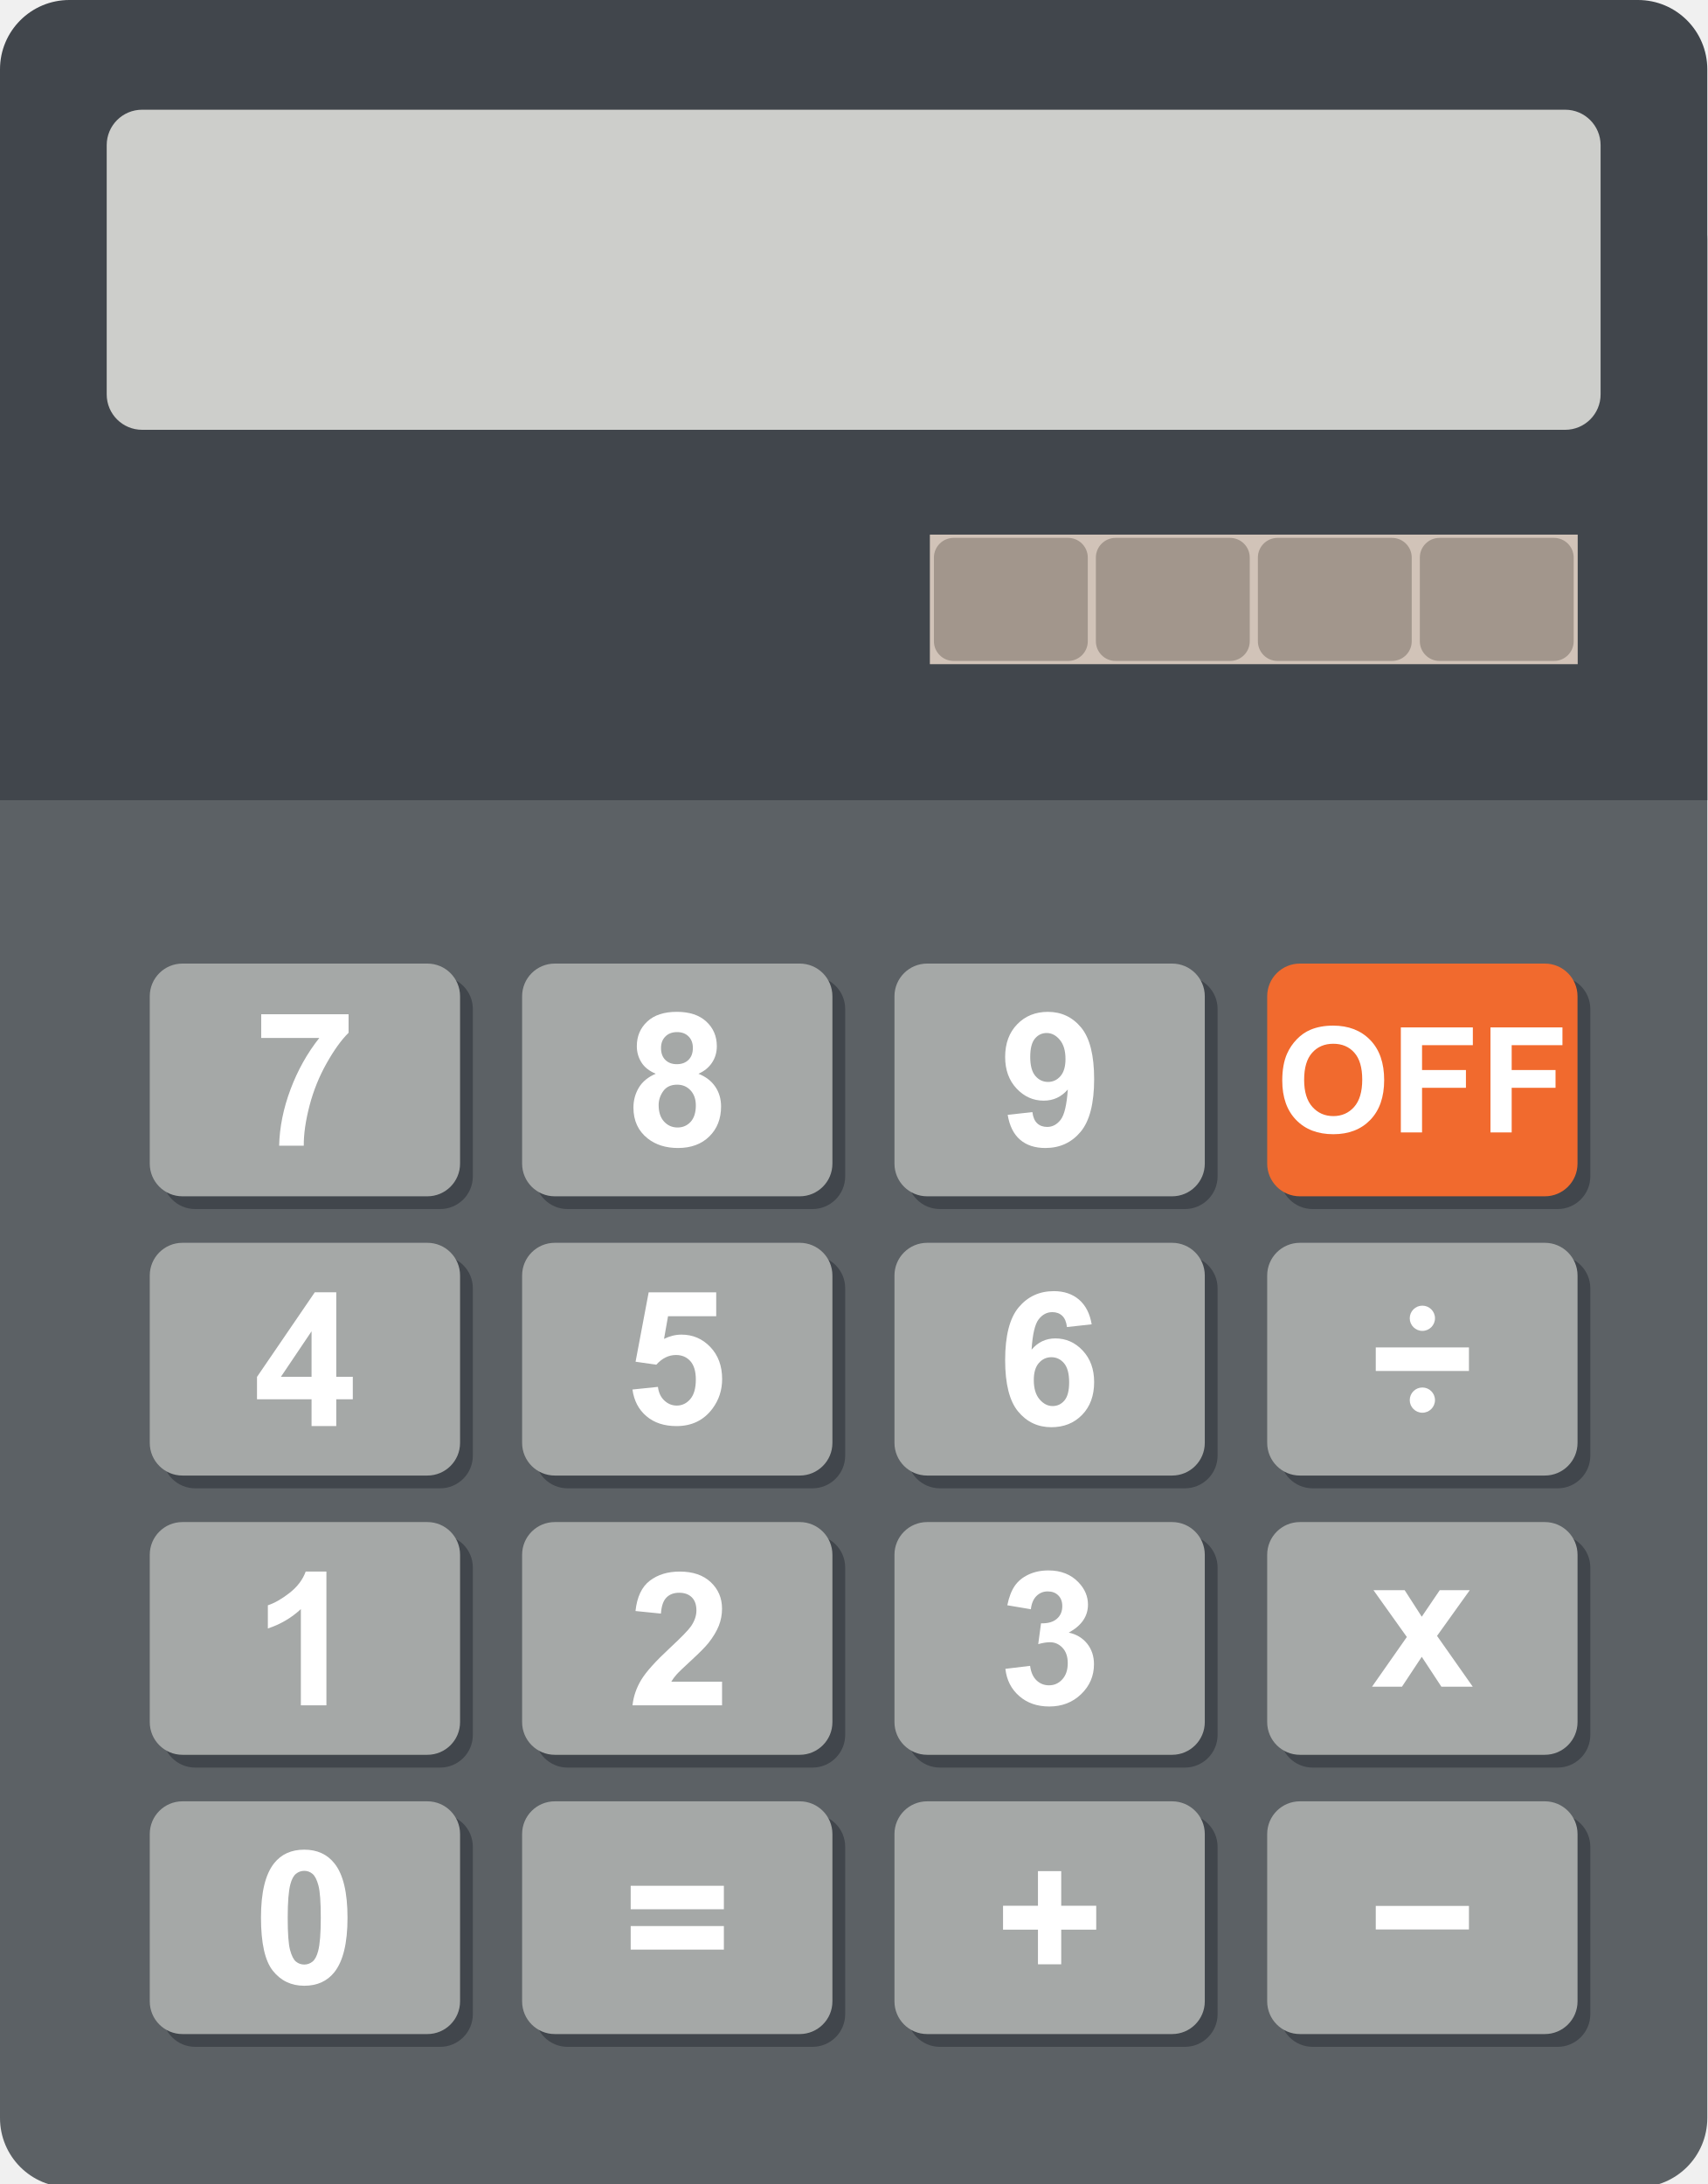
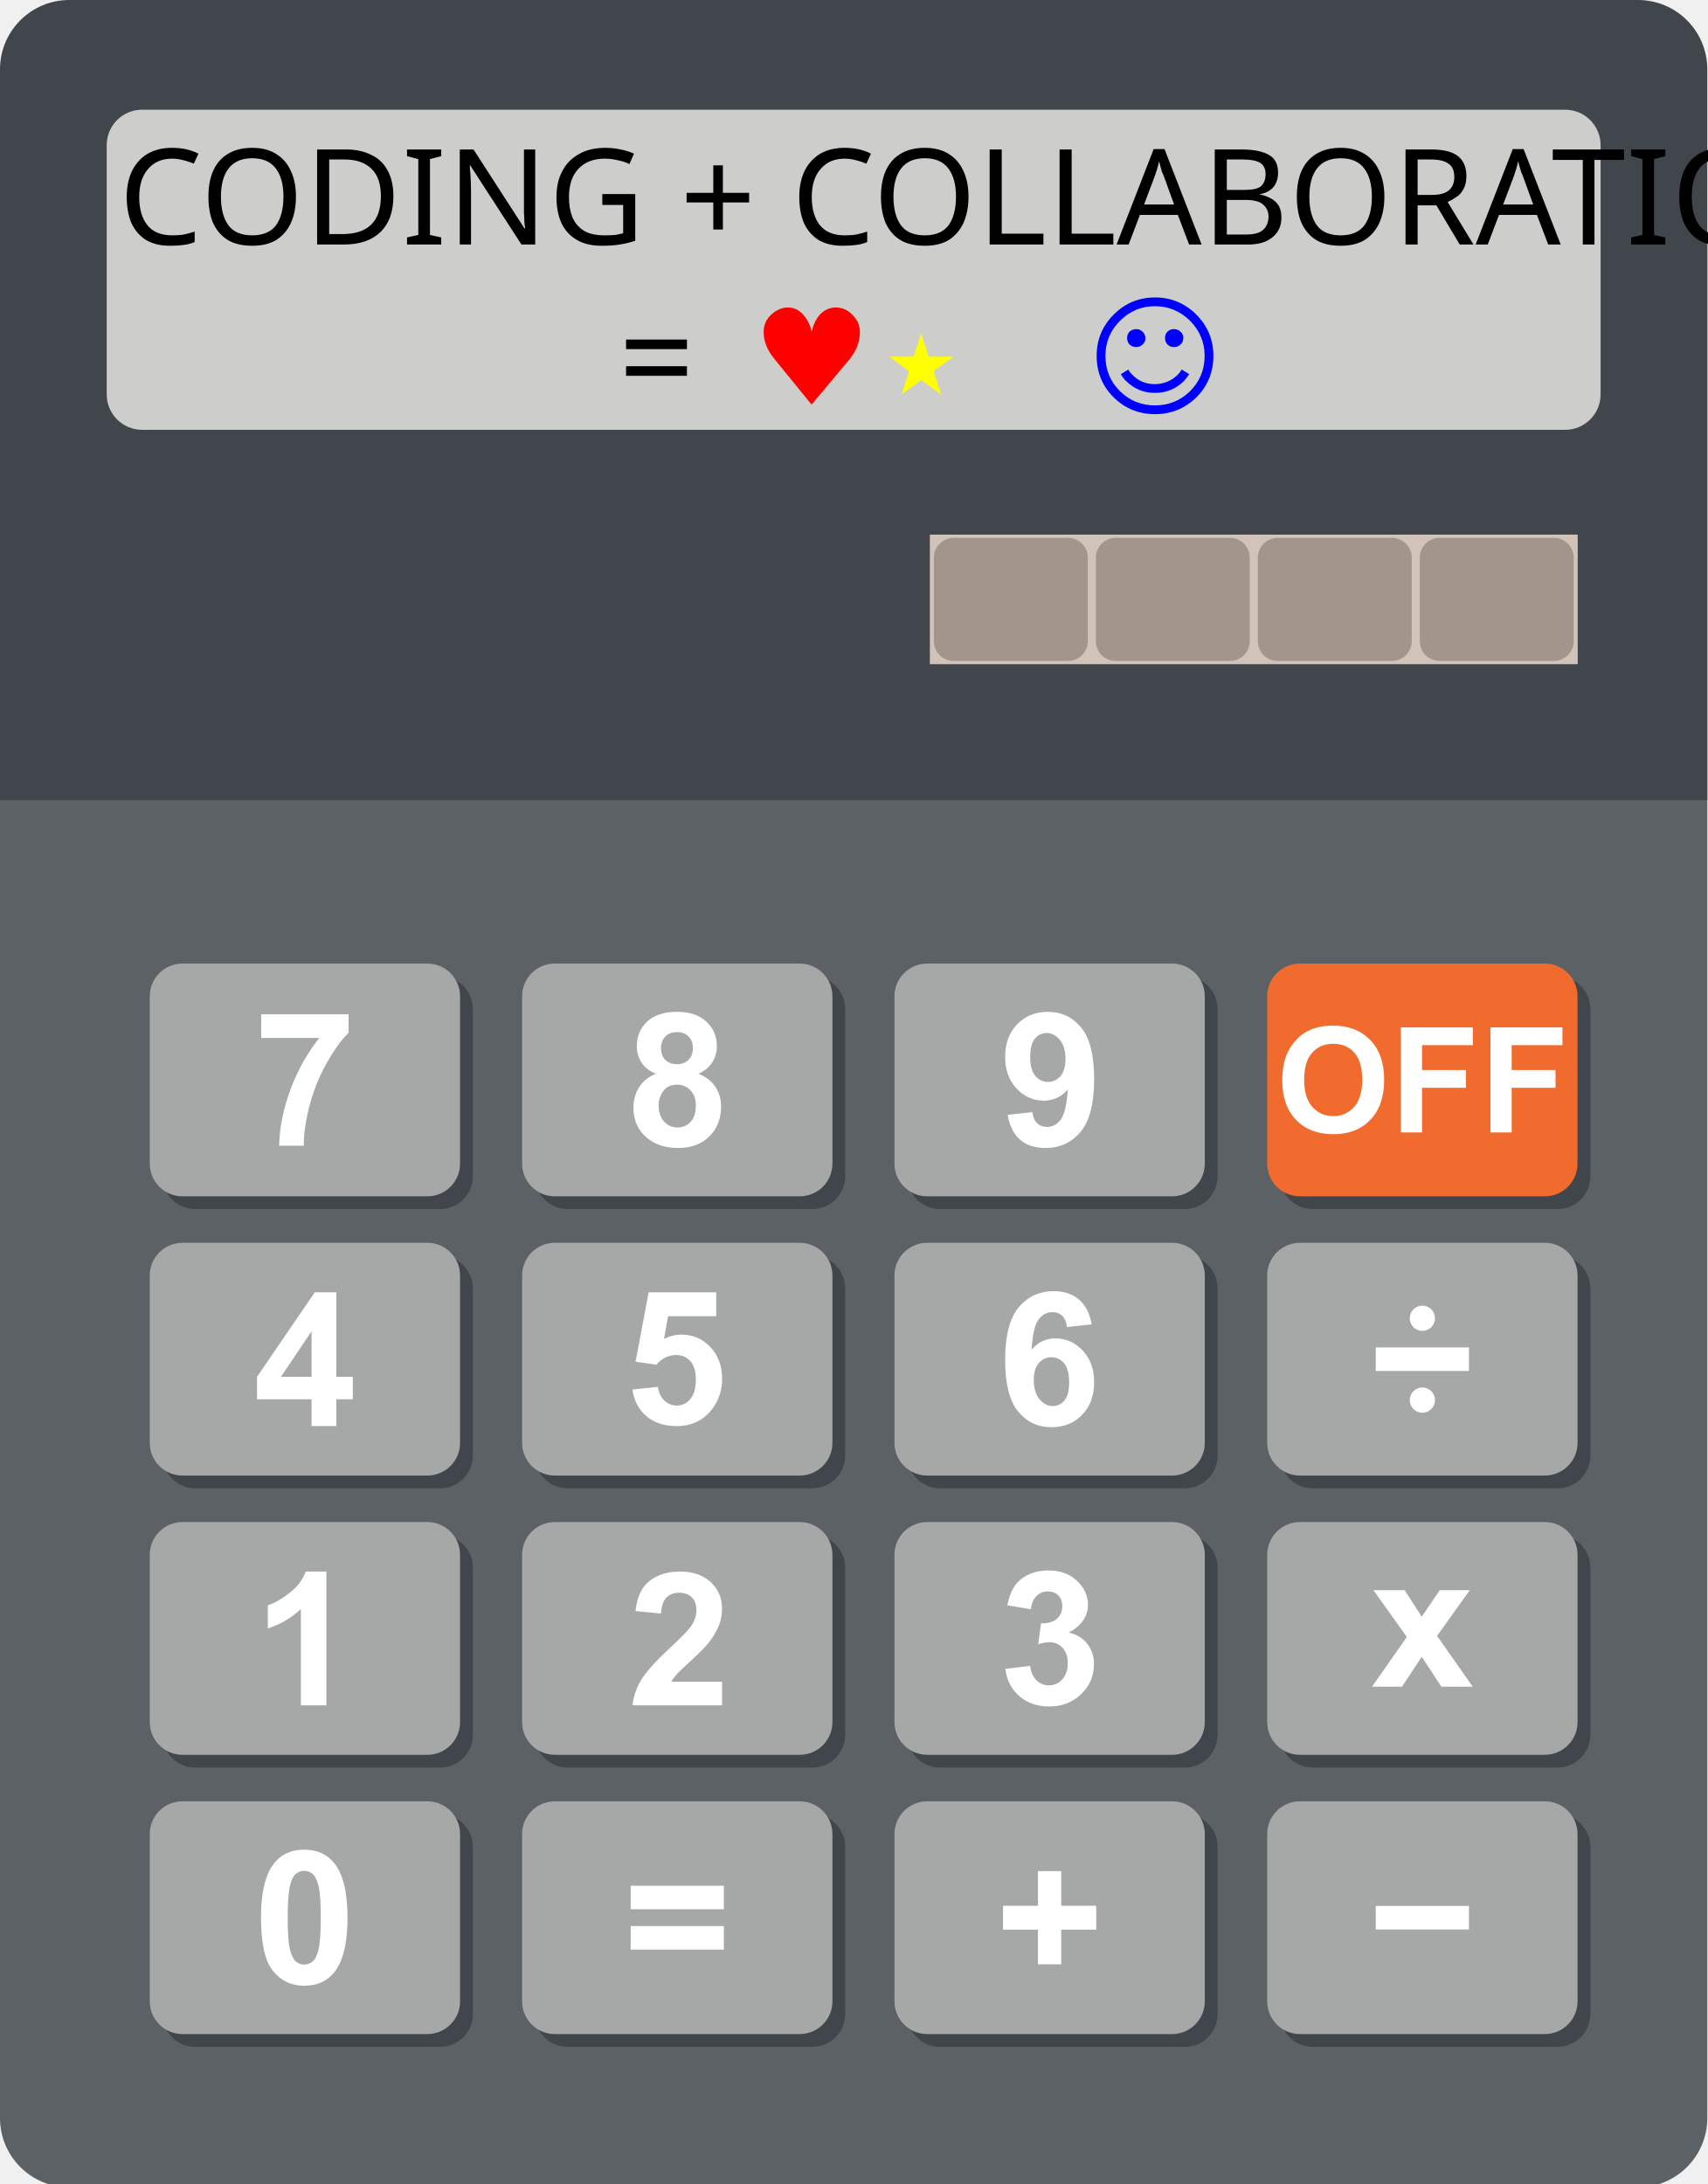
<svg xmlns="http://www.w3.org/2000/svg" version="1.1" id="calculator" x="0px" y="0px" viewBox="0 0 64.001 81.875" enable-background="new 0 0 64.001 81.875" xml:space="preserve">
  <path id="calcBody" fill="#5C6165" d="M61.401,82H2.599C1.163,82,0,80.837,0,79.401V8.982c0-1.435,1.163-2.599,2.599-2.599h58.803  C62.837,6.383,64,7.547,64,8.982v70.419C64,80.837,62.837,82,61.401,82z" />
  <g id="calButtons">
    <path fill="#41464C" d="M16.5,36.602h-4.591H7.318c-0.677,0-1.225,0.548-1.225,1.225v6.273c0,0.677,0.548,1.226,1.225,1.226H16.5   c0.677,0,1.225-0.549,1.225-1.226v-6.273C17.725,37.15,17.177,36.602,16.5,36.602z" />
    <path fill="#41464C" d="M30.458,36.602h-4.591h-4.591c-0.677,0-1.225,0.548-1.225,1.225v6.273c0,0.677,0.548,1.226,1.225,1.226   h9.182c0.677,0,1.225-0.549,1.225-1.226v-6.273C31.684,37.15,31.135,36.602,30.458,36.602z" />
    <path fill="#41464C" d="M44.417,36.602h-4.591h-4.591c-0.677,0-1.226,0.548-1.226,1.225v6.273c0,0.677,0.549,1.226,1.226,1.226   h9.182c0.677,0,1.226-0.549,1.226-1.226v-6.273C45.643,37.15,45.094,36.602,44.417,36.602z" />
    <path fill="#41464C" d="M16.5,47.071h-4.591H7.318c-0.677,0-1.225,0.548-1.225,1.225v6.273c0,0.677,0.548,1.226,1.225,1.226H16.5   c0.677,0,1.225-0.549,1.225-1.226v-6.273C17.725,47.619,17.177,47.071,16.5,47.071z" />
    <path fill="#41464C" d="M30.458,47.071h-4.591h-4.591c-0.677,0-1.225,0.548-1.225,1.225v6.273c0,0.677,0.548,1.226,1.225,1.226   h9.182c0.677,0,1.225-0.549,1.225-1.226v-6.273C31.684,47.619,31.135,47.071,30.458,47.071z" />
    <path fill="#41464C" d="M44.417,47.071h-4.591h-4.591c-0.677,0-1.226,0.548-1.226,1.225v6.273c0,0.677,0.549,1.226,1.226,1.226   h9.182c0.677,0,1.226-0.549,1.226-1.226v-6.273C45.643,47.619,45.094,47.071,44.417,47.071z" />
    <path fill="#41464C" d="M16.5,57.54h-4.591H7.318c-0.677,0-1.225,0.549-1.225,1.225v6.274c0,0.676,0.548,1.225,1.225,1.225H16.5   c0.677,0,1.225-0.549,1.225-1.225v-6.274C17.725,58.089,17.177,57.54,16.5,57.54z" />
    <path fill="#41464C" d="M30.458,57.54h-4.591h-4.591c-0.677,0-1.225,0.549-1.225,1.225v6.274c0,0.676,0.548,1.225,1.225,1.225   h9.182c0.677,0,1.225-0.549,1.225-1.225v-6.274C31.684,58.089,31.135,57.54,30.458,57.54z" />
    <path fill="#41464C" d="M44.417,57.54h-4.591h-4.591c-0.677,0-1.226,0.549-1.226,1.225v6.274c0,0.676,0.549,1.225,1.226,1.225   h9.182c0.677,0,1.226-0.549,1.226-1.225v-6.274C45.643,58.089,45.094,57.54,44.417,57.54z" />
    <path fill="#41464C" d="M16.5,68.009h-4.591H7.318c-0.677,0-1.225,0.549-1.225,1.226v6.273c0,0.677,0.548,1.225,1.225,1.225H16.5   c0.677,0,1.225-0.548,1.225-1.225v-6.273C17.725,68.558,17.177,68.009,16.5,68.009z" />
    <path fill="#41464C" d="M44.417,68.009h-4.591h-4.591c-0.677,0-1.226,0.549-1.226,1.226v6.273c0,0.677,0.549,1.225,1.226,1.225   h9.182c0.677,0,1.226-0.548,1.226-1.225v-6.273C45.643,68.558,45.094,68.009,44.417,68.009z" />
    <path fill="#41464C" d="M30.458,68.009h-4.591h-4.591c-0.677,0-1.225,0.549-1.225,1.226v6.273c0,0.677,0.548,1.225,1.225,1.225   h9.182c0.677,0,1.225-0.548,1.225-1.225v-6.273C31.684,68.558,31.135,68.009,30.458,68.009z" />
    <path fill="#41464C" d="M49.207,45.326h9.182c0.677,0,1.226-0.549,1.226-1.226v-6.273c0-0.677-0.549-1.225-1.226-1.225h-4.591   h-4.591c-0.677,0-1.225,0.548-1.225,1.225v6.273C47.982,44.777,48.53,45.326,49.207,45.326z" />
    <path fill="#41464C" d="M58.389,68.009h-4.591h-4.591c-0.677,0-1.225,0.549-1.225,1.226v6.273c0,0.677,0.548,1.225,1.225,1.225   h9.182c0.677,0,1.226-0.548,1.226-1.225v-6.273C59.614,68.558,59.065,68.009,58.389,68.009z" />
    <path fill="#41464C" d="M58.389,57.54h-4.591h-4.591c-0.677,0-1.225,0.549-1.225,1.225v6.274c0,0.677,0.548,1.225,1.225,1.225   h9.182c0.677,0,1.226-0.548,1.226-1.225v-6.274C59.614,58.089,59.065,57.54,58.389,57.54z" />
    <path fill="#41464C" d="M58.389,47.071h-4.591h-4.591c-0.677,0-1.225,0.548-1.225,1.225v6.273c0,0.677,0.548,1.226,1.225,1.226   h9.182c0.677,0,1.226-0.549,1.226-1.226v-6.273C59.614,47.619,59.065,47.071,58.389,47.071z" />
  </g>
  <g id="calcDigits">
    <path fill="#A5A8A7" d="M16.021,44.848H6.839c-0.677,0-1.225-0.549-1.225-1.226v-6.273c0-0.677,0.548-1.226,1.225-1.226h4.591   h4.591c0.677,0,1.225,0.549,1.225,1.226v6.273C17.246,44.299,16.698,44.848,16.021,44.848z" />
    <g>
      <path fill="#FFFFFF" d="M9.792,38.911v-0.889h3.275v0.695c-0.271,0.266-0.545,0.648-0.825,1.146    c-0.28,0.498-0.493,1.026-0.639,1.586s-0.219,1.06-0.216,1.501h-0.923c0.016-0.69,0.158-1.395,0.427-2.113    c0.27-0.718,0.629-1.36,1.079-1.926H9.792z" />
    </g>
    <path fill="#A5A8A7" d="M29.979,44.848h-9.182c-0.677,0-1.225-0.549-1.225-1.226v-6.273c0-0.677,0.548-1.226,1.225-1.226h4.591   h4.591c0.677,0,1.225,0.549,1.225,1.226v6.273C31.205,44.299,30.656,44.848,29.979,44.848z" />
    <g>
      <path fill="#FFFFFF" d="M24.581,40.253c-0.248-0.104-0.428-0.248-0.54-0.431c-0.113-0.183-0.169-0.383-0.169-0.602    c0-0.373,0.13-0.68,0.39-0.923c0.26-0.243,0.63-0.365,1.109-0.365c0.475,0,0.844,0.122,1.106,0.365    c0.263,0.243,0.394,0.551,0.394,0.923c0,0.232-0.06,0.438-0.181,0.619c-0.12,0.181-0.29,0.319-0.508,0.414    c0.277,0.111,0.488,0.274,0.632,0.487c0.144,0.213,0.216,0.46,0.216,0.74c0,0.461-0.147,0.836-0.441,1.124    c-0.294,0.289-0.686,0.433-1.174,0.433c-0.455,0-0.833-0.119-1.135-0.357c-0.357-0.281-0.535-0.668-0.535-1.159    c0-0.27,0.067-0.519,0.201-0.745C24.081,40.551,24.292,40.376,24.581,40.253z M24.69,41.429c0,0.264,0.068,0.469,0.203,0.617    c0.135,0.147,0.304,0.222,0.506,0.222c0.198,0,0.361-0.071,0.491-0.213c0.129-0.142,0.194-0.347,0.194-0.615    c0-0.234-0.066-0.422-0.198-0.564s-0.299-0.213-0.501-0.213c-0.234,0-0.408,0.081-0.523,0.242S24.69,41.241,24.69,41.429z     M24.779,39.289c0,0.191,0.054,0.34,0.162,0.446c0.108,0.107,0.252,0.16,0.431,0.16c0.182,0,0.327-0.054,0.437-0.162    c0.109-0.108,0.164-0.257,0.164-0.448c0-0.18-0.054-0.323-0.162-0.431s-0.25-0.162-0.428-0.162c-0.184,0-0.331,0.055-0.439,0.164    C24.833,38.965,24.779,39.109,24.779,39.289z" />
    </g>
    <path fill="#A5A8A7" d="M43.938,44.848h-9.182c-0.677,0-1.226-0.549-1.226-1.226v-6.273c0-0.677,0.549-1.226,1.226-1.226h4.591   h4.591c0.676,0,1.225,0.549,1.225,1.226v6.273C45.163,44.299,44.614,44.848,43.938,44.848z" />
    <g>
      <path fill="#FFFFFF" d="M37.774,41.794l0.927-0.103c0.022,0.189,0.082,0.328,0.178,0.419c0.095,0.091,0.221,0.137,0.378,0.137    c0.197,0,0.366-0.091,0.505-0.272c0.138-0.182,0.227-0.559,0.266-1.132c-0.241,0.28-0.542,0.419-0.903,0.419    c-0.394,0-0.732-0.151-1.018-0.455c-0.285-0.303-0.428-0.698-0.428-1.184c0-0.507,0.151-0.915,0.452-1.225s0.685-0.465,1.15-0.465    c0.506,0,0.922,0.196,1.247,0.588c0.324,0.392,0.487,1.037,0.487,1.934c0,0.913-0.17,1.572-0.508,1.976    c-0.339,0.405-0.779,0.606-1.322,0.606c-0.391,0-0.707-0.104-0.947-0.312C37.997,42.518,37.843,42.207,37.774,41.794z     M39.941,39.701c0-0.309-0.07-0.548-0.213-0.719c-0.142-0.17-0.306-0.256-0.492-0.256c-0.177,0-0.324,0.07-0.441,0.21    c-0.117,0.14-0.176,0.368-0.176,0.687c0,0.323,0.064,0.56,0.191,0.71s0.286,0.227,0.477,0.227c0.185,0,0.34-0.073,0.466-0.218    C39.879,40.197,39.941,39.983,39.941,39.701z" />
    </g>
    <path fill="#A5A8A7" d="M16.021,55.316H6.839c-0.677,0-1.225-0.549-1.225-1.226v-6.273c0-0.677,0.548-1.226,1.225-1.226h4.591   h4.591c0.677,0,1.225,0.549,1.225,1.226v6.273C17.246,54.768,16.698,55.316,16.021,55.316z" />
    <g>
      <path fill="#FFFFFF" d="M11.679,53.462v-1.005H9.634v-0.839l2.167-3.173h0.804v3.17h0.62v0.842h-0.62v1.005H11.679z     M11.679,51.615v-1.707l-1.149,1.707H11.679z" />
    </g>
    <path fill="#A5A8A7" d="M29.979,55.316h-9.182c-0.677,0-1.225-0.549-1.225-1.226v-6.273c0-0.677,0.548-1.226,1.225-1.226h4.591   h4.591c0.677,0,1.225,0.549,1.225,1.226v6.273C31.205,54.768,30.656,55.316,29.979,55.316z" />
    <g>
      <path fill="#FFFFFF" d="M23.708,52.091l0.955-0.099c0.027,0.216,0.107,0.387,0.242,0.513s0.289,0.188,0.463,0.188    c0.2,0,0.369-0.081,0.508-0.243c0.139-0.163,0.208-0.407,0.208-0.734c0-0.307-0.069-0.537-0.206-0.69    c-0.138-0.153-0.316-0.229-0.537-0.229c-0.274,0-0.521,0.121-0.739,0.364l-0.777-0.112l0.491-2.601h2.532v0.896h-1.806    l-0.15,0.849c0.214-0.106,0.432-0.16,0.654-0.16c0.425,0,0.785,0.154,1.081,0.464c0.295,0.309,0.443,0.71,0.443,1.202    c0,0.412-0.119,0.778-0.358,1.102c-0.325,0.44-0.776,0.661-1.353,0.661c-0.461,0-0.837-0.124-1.128-0.372    C23.939,52.842,23.766,52.509,23.708,52.091z" />
    </g>
    <path fill="#A5A8A7" d="M43.938,55.316h-9.182c-0.677,0-1.226-0.549-1.226-1.226v-6.273c0-0.677,0.549-1.226,1.226-1.226h4.591   h4.591c0.676,0,1.225,0.549,1.225,1.226v6.273C45.163,54.768,44.614,55.316,43.938,55.316z" />
    <g>
      <path fill="#FFFFFF" d="M40.923,49.647l-0.927,0.102c-0.022-0.19-0.081-0.331-0.177-0.422s-0.22-0.137-0.372-0.137    c-0.202,0-0.373,0.091-0.513,0.272s-0.228,0.561-0.264,1.135c0.238-0.281,0.535-0.422,0.89-0.422c0.399,0,0.742,0.151,1.027,0.456    s0.428,0.697,0.428,1.18c0,0.511-0.15,0.921-0.45,1.229c-0.3,0.31-0.685,0.464-1.155,0.464c-0.504,0-0.919-0.196-1.244-0.588    c-0.324-0.392-0.487-1.034-0.487-1.927c0-0.916,0.17-1.576,0.508-1.98c0.339-0.404,0.778-0.606,1.319-0.606    c0.379,0,0.693,0.106,0.942,0.318C40.696,48.935,40.855,49.243,40.923,49.647z M38.753,51.736c0,0.312,0.071,0.551,0.214,0.721    c0.144,0.169,0.308,0.254,0.491,0.254c0.177,0,0.325-0.069,0.443-0.208s0.177-0.366,0.177-0.682c0-0.325-0.063-0.562-0.19-0.714    c-0.128-0.151-0.286-0.227-0.478-0.227c-0.184,0-0.34,0.072-0.467,0.217C38.816,51.241,38.753,51.454,38.753,51.736z" />
    </g>
    <path fill="#A5A8A7" d="M16.021,65.785H6.839c-0.677,0-1.225-0.549-1.225-1.226v-6.273c0-0.677,0.548-1.226,1.225-1.226h4.591   h4.591c0.677,0,1.225,0.549,1.225,1.226v6.273C17.246,65.236,16.698,65.785,16.021,65.785z" />
    <g>
      <path fill="#FFFFFF" d="M12.236,63.931h-0.958v-3.608c-0.35,0.327-0.762,0.569-1.237,0.726v-0.869    c0.25-0.081,0.521-0.236,0.814-0.465c0.293-0.229,0.494-0.495,0.604-0.799h0.777V63.931z" />
    </g>
    <path fill="#A5A8A7" d="M29.979,65.785h-9.182c-0.677,0-1.225-0.549-1.225-1.226v-6.273c0-0.677,0.548-1.226,1.225-1.226h4.591   h4.591c0.677,0,1.225,0.549,1.225,1.226v6.273C31.205,65.236,30.656,65.785,29.979,65.785z" />
    <g>
      <path fill="#FFFFFF" d="M27.067,63.042v0.889H23.71c0.036-0.336,0.146-0.654,0.327-0.955c0.182-0.302,0.541-0.701,1.077-1.198    c0.432-0.402,0.697-0.675,0.794-0.818c0.132-0.197,0.198-0.393,0.198-0.586c0-0.213-0.057-0.378-0.172-0.492    c-0.115-0.115-0.273-0.172-0.476-0.172c-0.2,0-0.359,0.06-0.477,0.181c-0.118,0.12-0.186,0.32-0.205,0.6l-0.954-0.096    c0.057-0.527,0.235-0.905,0.535-1.135s0.675-0.344,1.125-0.344c0.493,0,0.88,0.133,1.162,0.398s0.422,0.597,0.422,0.992    c0,0.225-0.04,0.438-0.121,0.642c-0.081,0.203-0.208,0.417-0.384,0.64c-0.116,0.147-0.325,0.359-0.627,0.637    s-0.494,0.461-0.574,0.552c-0.081,0.092-0.146,0.18-0.196,0.267H27.067z" />
    </g>
    <path fill="#A5A8A7" d="M43.938,65.785h-9.182c-0.677,0-1.226-0.549-1.226-1.226v-6.273c0-0.677,0.549-1.226,1.226-1.226h4.591   h4.591c0.676,0,1.225,0.549,1.225,1.226v6.273C45.163,65.236,44.614,65.785,43.938,65.785z" />
    <g>
      <path fill="#FFFFFF" d="M37.688,62.562l0.927-0.112c0.029,0.236,0.109,0.417,0.238,0.542c0.13,0.125,0.287,0.188,0.471,0.188    c0.198,0,0.364-0.075,0.499-0.225c0.136-0.15,0.203-0.353,0.203-0.606c0-0.241-0.064-0.433-0.194-0.573s-0.287-0.211-0.474-0.211    c-0.123,0-0.27,0.023-0.439,0.071l0.105-0.78c0.259,0.007,0.457-0.05,0.593-0.169c0.137-0.119,0.204-0.277,0.204-0.476    c0-0.168-0.05-0.302-0.149-0.401c-0.1-0.101-0.232-0.15-0.398-0.15c-0.164,0-0.304,0.057-0.42,0.171    c-0.115,0.113-0.186,0.279-0.211,0.497l-0.883-0.149c0.062-0.303,0.154-0.544,0.278-0.725s0.296-0.322,0.518-0.426    s0.47-0.155,0.745-0.155c0.47,0,0.847,0.15,1.131,0.45c0.234,0.245,0.352,0.522,0.352,0.831c0,0.438-0.24,0.788-0.72,1.05    c0.286,0.062,0.516,0.199,0.688,0.412c0.171,0.214,0.257,0.472,0.257,0.773c0,0.438-0.16,0.812-0.48,1.121    c-0.32,0.31-0.719,0.464-1.196,0.464c-0.452,0-0.827-0.13-1.124-0.39C37.908,63.323,37.735,62.983,37.688,62.562z" />
    </g>
    <path fill="#A5A8A7" d="M16.021,76.254H6.839c-0.677,0-1.225-0.549-1.225-1.226v-6.273c0-0.677,0.548-1.226,1.225-1.226h4.591   h4.591c0.677,0,1.225,0.549,1.225,1.226v6.273C17.246,75.705,16.698,76.254,16.021,76.254z" />
    <g>
      <path fill="#FFFFFF" d="M11.405,69.341c0.484,0,0.862,0.173,1.135,0.519c0.325,0.408,0.487,1.087,0.487,2.034    c0,0.945-0.164,1.624-0.491,2.038c-0.271,0.341-0.647,0.511-1.131,0.511c-0.486,0-0.878-0.187-1.176-0.561    s-0.446-1.04-0.446-1.999c0-0.94,0.164-1.617,0.491-2.03C10.543,69.512,10.921,69.341,11.405,69.341z M11.405,70.135    c-0.116,0-0.219,0.037-0.31,0.111c-0.091,0.073-0.161,0.206-0.211,0.396c-0.066,0.248-0.099,0.665-0.099,1.251    s0.029,0.988,0.088,1.208c0.059,0.219,0.133,0.365,0.223,0.438c0.09,0.073,0.192,0.109,0.309,0.109c0.116,0,0.219-0.037,0.31-0.11    c0.091-0.074,0.161-0.206,0.211-0.397c0.066-0.245,0.099-0.661,0.099-1.247s-0.029-0.989-0.088-1.208    c-0.059-0.22-0.134-0.366-0.224-0.439C11.624,70.172,11.521,70.135,11.405,70.135z" />
    </g>
    <g>
      <path fill="#A5A8A7" d="M43.938,76.254h-9.182c-0.677,0-1.226-0.549-1.226-1.226v-6.273c0-0.677,0.549-1.226,1.226-1.226h4.591    h4.591c0.676,0,1.225,0.549,1.225,1.226v6.273C45.163,75.705,44.614,76.254,43.938,76.254z" />
      <g>
        <path fill="#FFFFFF" d="M38.909,73.639V72.34h-1.309v-0.896h1.309v-1.298h0.872v1.298h1.312v0.896h-1.312v1.299H38.909z" />
      </g>
    </g>
    <g>
      <path fill="#A5A8A7" d="M29.979,76.254h-9.182c-0.677,0-1.225-0.549-1.225-1.226v-6.273c0-0.677,0.548-1.226,1.225-1.226h4.591    h4.591c0.677,0,1.225,0.549,1.225,1.226v6.273C31.205,75.705,30.656,76.254,29.979,76.254z" />
      <g>
        <path fill="#FFFFFF" d="M23.642,71.575v-0.88h3.493v0.88H23.642z M23.642,73.088v-0.883h3.493v0.883H23.642z" />
      </g>
    </g>
    <g>
      <g>
        <path fill="#F16A2E" d="M57.91,44.848h-9.182c-0.677,0-1.226-0.549-1.226-1.226v-6.273c0-0.677,0.549-1.226,1.226-1.226h4.591     h4.591c0.677,0,1.225,0.549,1.225,1.226v6.273C59.135,44.299,58.587,44.848,57.91,44.848z" />
        <g>
          <path fill="#FFFFFF" d="M48.067,40.509c0-0.401,0.06-0.738,0.181-1.01c0.089-0.201,0.211-0.38,0.366-0.54      s0.324-0.277,0.509-0.354c0.245-0.104,0.528-0.156,0.849-0.156c0.58,0,1.044,0.18,1.393,0.54s0.522,0.86,0.522,1.501      c0,0.636-0.173,1.133-0.519,1.492c-0.346,0.359-0.808,0.538-1.386,0.538c-0.585,0-1.051-0.178-1.396-0.536      C48.24,41.628,48.067,41.136,48.067,40.509z M48.887,40.482c0,0.446,0.103,0.784,0.309,1.014      c0.206,0.23,0.468,0.345,0.784,0.345c0.317,0,0.577-0.114,0.78-0.342s0.305-0.571,0.305-1.027c0-0.451-0.099-0.788-0.297-1.01      c-0.197-0.222-0.46-0.333-0.788-0.333c-0.327,0-0.592,0.112-0.792,0.337C48.986,39.691,48.887,40.029,48.887,40.482z" />
          <path fill="#FFFFFF" d="M52.512,42.454v-3.938h2.699v0.666h-1.904v0.932h1.645v0.666h-1.645v1.673H52.512z" />
          <path fill="#FFFFFF" d="M55.872,42.454v-3.938h2.698v0.666h-1.903v0.932h1.644v0.666h-1.644v1.673H55.872z" />
        </g>
      </g>
      <g>
        <g>
          <path fill="#A5A8A7" d="M57.91,76.254h-9.182c-0.677,0-1.226-0.549-1.226-1.226v-6.273c0-0.677,0.549-1.226,1.226-1.226h4.591      h4.591c0.677,0,1.226,0.549,1.226,1.226v6.273C59.136,75.705,58.587,76.254,57.91,76.254z" />
          <path fill="#FFFFFF" d="M51.572,72.333V71.45h3.493v0.883H51.572z" />
        </g>
        <g>
          <path fill="#A5A8A7" d="M57.91,65.785h-9.182c-0.677,0-1.226-0.549-1.226-1.226v-6.273c0-0.677,0.549-1.226,1.226-1.226h4.591      h4.591c0.677,0,1.226,0.549,1.226,1.226v6.273C59.136,65.236,58.587,65.785,57.91,65.785z" />
          <g>
            <path fill="#FFFFFF" d="M51.432,63.232l1.305-1.864l-1.251-1.755h1.169l0.641,0.995l0.675-0.995h1.125l-1.227,1.714       l1.339,1.905h-1.176l-0.736-1.121l-0.742,1.121H51.432z" />
          </g>
        </g>
        <g>
          <path fill="#A5A8A7" d="M57.91,55.316h-9.182c-0.677,0-1.226-0.549-1.226-1.226v-6.273c0-0.677,0.549-1.226,1.226-1.226h4.591      h4.591c0.677,0,1.226,0.549,1.226,1.226v6.273C59.136,54.768,58.587,55.316,57.91,55.316z" />
          <path fill="#FFFFFF" d="M51.572,51.396v-0.883h3.493v0.883H51.572z" />
          <g>
            <circle fill="#FFFFFF" cx="53.319" cy="49.42" r="0.473" />
            <circle fill="#FFFFFF" cx="53.319" cy="52.488" r="0.473" />
          </g>
        </g>
      </g>
    </g>
  </g>
  <g id="calcScreen">
    <path fill="#41464C" d="M61.401,0H2.599C1.163,0,0,1.163,0,2.599v6.537V30h64V2.599C64,1.163,62.837,0,61.401,0z" />
    <g>
      <rect x="34.857" y="20.042" fill="#D1C3B8" width="24.285" height="4.857" />
      <g>
        <path fill="#A2968C" d="M40.038,24.778h-4.29c-0.408,0-0.739-0.331-0.739-0.739v-3.136c0-0.408,0.331-0.739,0.739-0.739h1.784     h2.506c0.408,0,0.739,0.331,0.739,0.739v3.136C40.777,24.447,40.446,24.778,40.038,24.778z" />
        <path fill="#A2968C" d="M46.109,24.778h-4.29c-0.408,0-0.739-0.331-0.739-0.739v-3.136c0-0.408,0.331-0.739,0.739-0.739h1.784     h2.506c0.408,0,0.739,0.331,0.739,0.739v3.136C46.849,24.447,46.518,24.778,46.109,24.778z" />
        <path fill="#A2968C" d="M52.181,24.778h-4.29c-0.408,0-0.738-0.331-0.738-0.739v-3.136c0-0.408,0.33-0.739,0.738-0.739h1.784     h2.506c0.408,0,0.739,0.331,0.739,0.739v3.136C52.92,24.447,52.589,24.778,52.181,24.778z" />
        <path fill="#A2968C" d="M58.252,24.778h-4.29c-0.407,0-0.738-0.331-0.738-0.739v-3.136c0-0.408,0.331-0.739,0.738-0.739h1.785     h2.505c0.408,0,0.739,0.331,0.739,0.739v3.136C58.991,24.447,58.66,24.778,58.252,24.778z" />
      </g>
    </g>
    <path fill="#CDCECB" d="M58.673,16.113H5.328C4.594,16.113,4,15.519,4,14.786V5.441c0-0.733,0.594-1.328,1.328-1.328h53.345   C59.405,4.113,60,4.708,60,5.441v9.345C60,15.519,59.405,16.113,58.673,16.113z" />
  </g>
+   <text transform="matrix(1 0 0 1 4.438 9.1665)">
+     <tspan x="0" y="0" font-family="'UnifontMedium'" font-size="5">CODING + COLLABORATION </tspan>
+     <tspan x="18.75" y="6" font-family="'UnifontMedium'" font-size="5">= </tspan>
+     <tspan x="23.75" y="6" fill="#FF0000" font-family="'UnifontMedium'" font-size="5">♥</tspan>
+     <tspan x="26.25" y="6" font-family="'UnifontMedium'" font-size="5"> </tspan>
+     <tspan x="28.75" y="6" fill="#FFFF00" font-family="'UnifontMedium'" font-size="5">⭑</tspan>
+     <tspan x="33.75" y="6" font-family="'UnifontMedium'" font-size="5"> </tspan>
+     <tspan x="36.25" y="6" fill="#0000FF" font-family="'UnifontMedium'" font-size="5">☺</tspan>
+   </text>
</svg>
